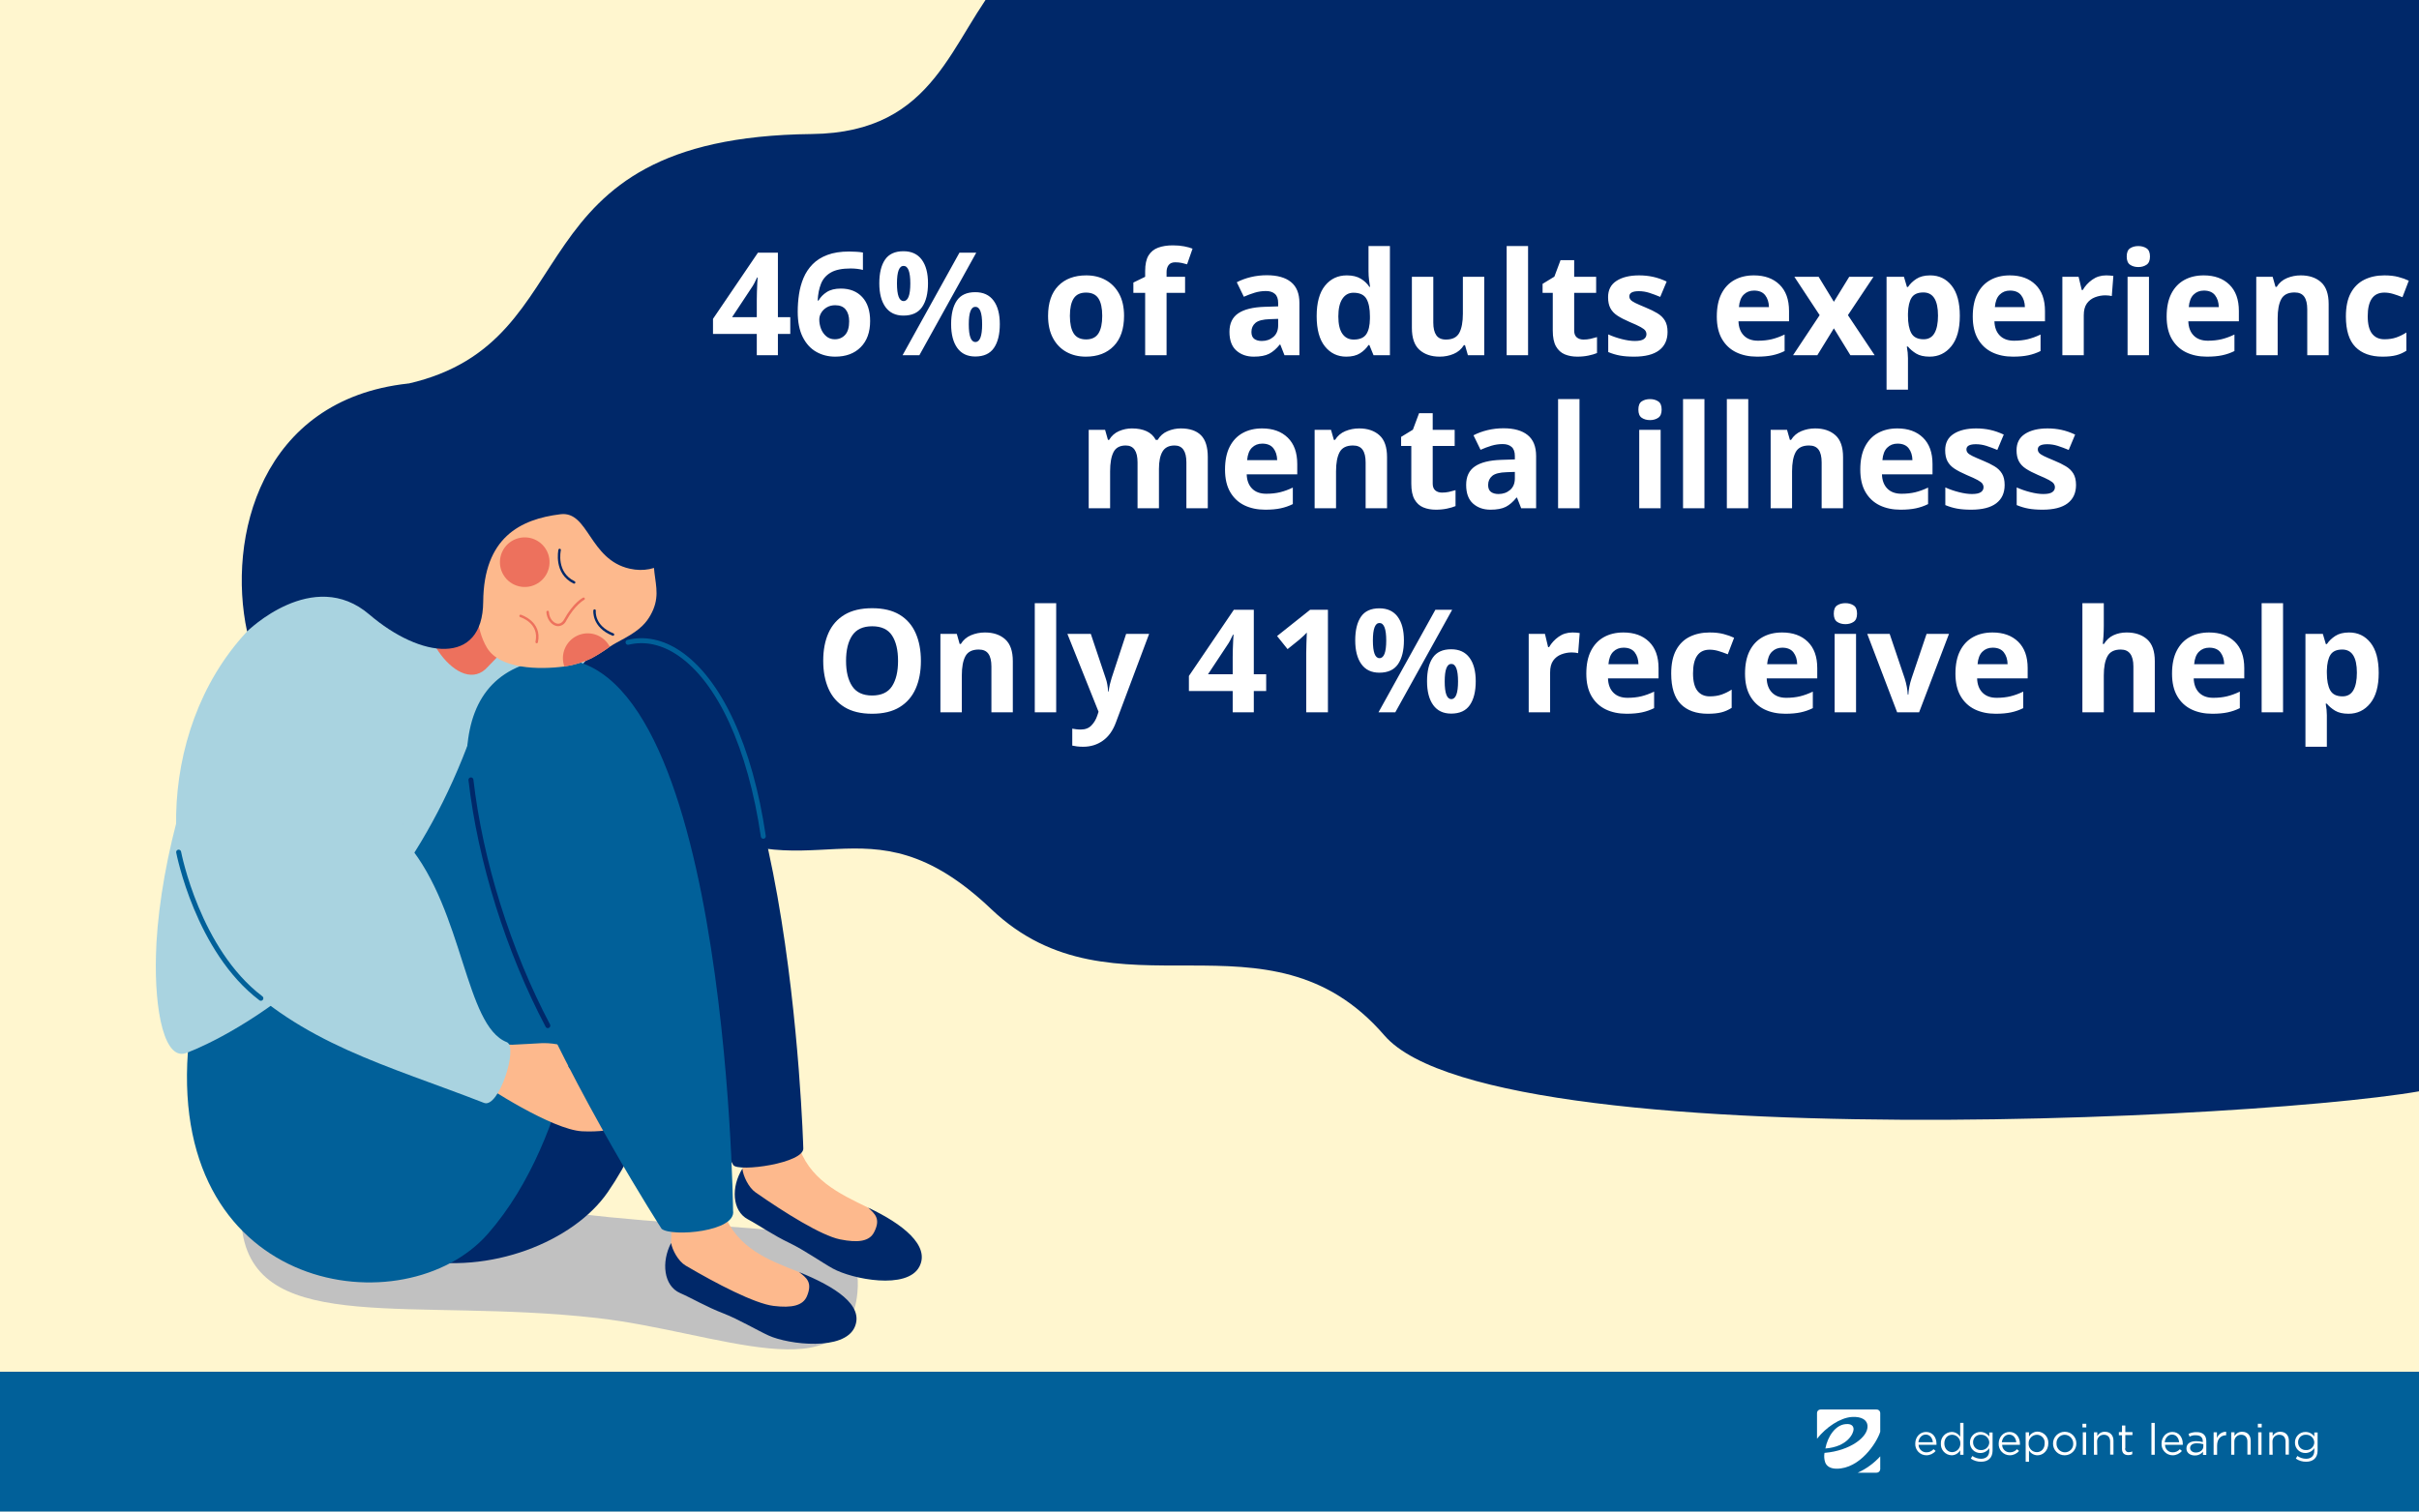
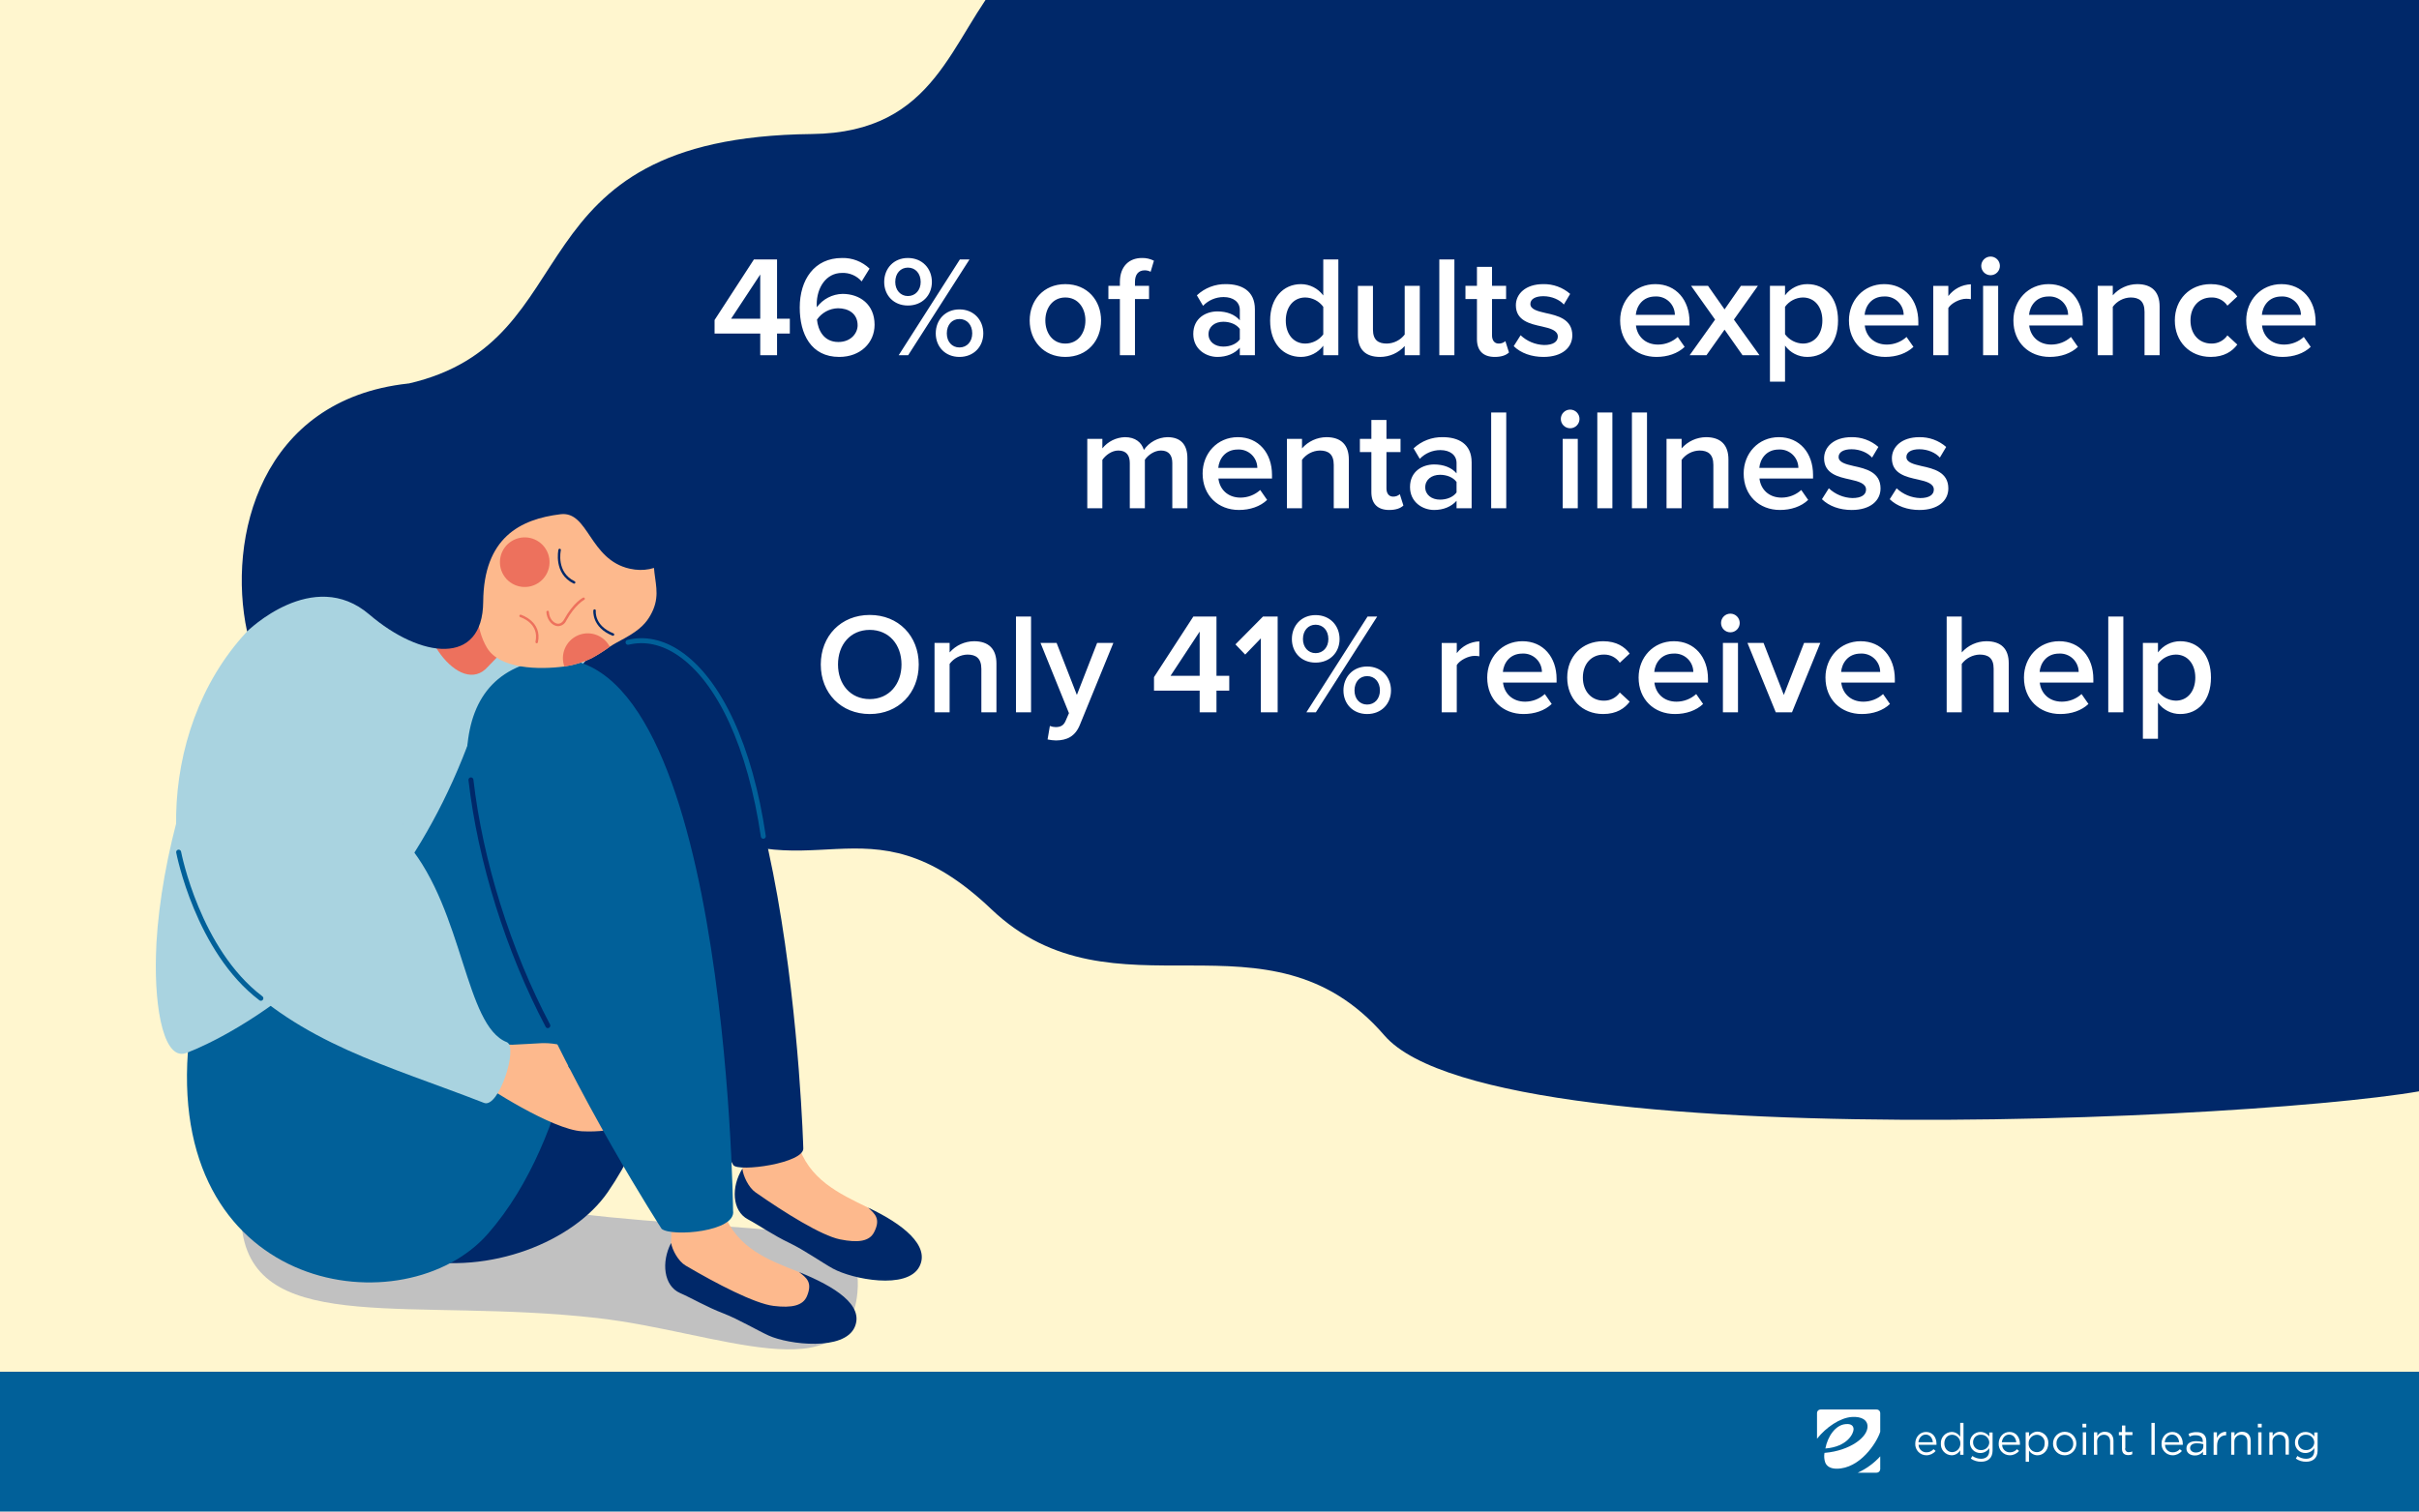
<svg xmlns="http://www.w3.org/2000/svg" width="1280" height="800" viewBox="0 0 1280 800">
  <defs>
    <clipPath id="clip-_2019-09-25-mental-health-training01">
      <rect width="1280" height="800" />
    </clipPath>
  </defs>
  <g id="_2019-09-25-mental-health-training01" data-name="2019-09-25-mental-health-training01" clip-path="url(#clip-_2019-09-25-mental-health-training01)">
    <rect width="1280" height="800" fill="#fff9e1" />
    <g id="Group_419" data-name="Group 419" transform="translate(0 -13)">
      <g id="bg" transform="translate(0)">
        <rect id="bg-2" data-name="bg" width="1280" height="800" transform="translate(0)" fill="#fff6cf" />
      </g>
      <g id="girl" transform="translate(82.44)">
        <path id="Path_231" data-name="Path 231" d="M373.848,300.515C368.63,353.83,300.171,321,236.032,313.782c-96.952-10.912-178.328,9.56-187.5-44.819-9.827-58.229,97.219-18.013,194.312-8.509S377.59,262.286,373.848,300.515Z" transform="translate(-2.608 396.792)" fill="#c1c1c1" />
        <g id="Group_418" data-name="Group 418">
          <g id="Group_385" data-name="Group 385" transform="translate(102.979)">
            <path id="Path_232" data-name="Path 232" d="M313.623,83.941c-161.5,1.752-115.576,109.795-213.587,132.117,0,0-.189,88.733-8.568,147.976L69.532,381.883a129.454,129.454,0,0,0,19.2,13.461c-2.2,92.1,54.413,116.7,54.413,116.7,17.44-1.1,49.323-30.565,88.419-75.8,3.675,2.315,7.469,4.771,11.413,7.405,69.245,46.245,98.68-13.227,165.667,50.539,65.043,61.915,146.363-4.632,208,66.813,60.835,70.515,546.282,40.277,564.949,24.883L1228.943,0H415.449C386.721,32.979,380.295,83.219,313.623,83.941Z" transform="translate(-69.532)" fill="#002869" />
          </g>
          <g id="Group_390" data-name="Group 390" transform="translate(269.54 644.017)">
            <g id="Group_387" data-name="Group 387" transform="translate(2.773)">
              <g id="Group_386" data-name="Group 386">
                <path id="Path_233" data-name="Path 233" d="M161.245,252.455c7.136,18.872,23.941,25.061,39.837,31.3,5.829,2.288,38.059,32.491-9.573,23.016-8.357-1.661-36.76-8.275-49.9-14.344-13.328-6.157-6.251-26.157-8.576-33.923C133.032,258.5,150.749,224.684,161.245,252.455Z" transform="translate(-133.032 -241.506)" fill="#fdb98d" />
              </g>
            </g>
            <g id="Group_389" data-name="Group 389" transform="translate(0 26.85)">
              <g id="Group_388" data-name="Group 388">
                <path id="Path_234" data-name="Path 234" d="M202.816,266.972c19.136,7.739,34.376,17.536,29.507,29.013-5.475,12.912-34.936,9.427-45.6,4.579-5.763-2.621-16.123-8.712-23.824-11.675-9.248-3.56-16.739-8.075-23.013-10.808-8.707-3.792-10.069-16.384-4.771-26.507.629,3.736,3.795,9.664,7.691,11.96,16.365,9.643,36.547,20.109,46.469,21.344s15.653-.24,17.707-5.1C210.136,272.314,206.664,269.951,202.816,266.972Z" transform="translate(-131.992 -251.575)" fill="#002869" />
              </g>
            </g>
          </g>
          <g id="Group_395" data-name="Group 395" transform="translate(306.342 606.096)">
            <g id="Group_392" data-name="Group 392" transform="translate(3.303)">
              <g id="Group_391" data-name="Group 391">
                <path id="Path_235" data-name="Path 235" d="M176.992,239.043c5.645,19.368,21.923,26.843,37.285,34.3,5.635,2.733,35.421,35.349-11.333,22.205-8.2-2.307-36.005-11.107-48.635-18.176-12.811-7.173-4.443-26.621-6.157-34.544C148.152,242.825,168.683,210.539,176.992,239.043Z" transform="translate(-147.032 -227.286)" fill="#fdb98d" />
              </g>
            </g>
            <g id="Group_394" data-name="Group 394" transform="translate(0 25.432)">
              <g id="Group_393" data-name="Group 393">
                <path id="Path_236" data-name="Path 236" d="M216.342,257.444c18.312,8.568,32.912,20.152,27.165,31.219-6.461,12.448-35.563,6.685-45.819,1.024-5.544-3.061-15.4-9.939-22.845-13.491-8.947-4.267-16.064-9.352-22.107-12.563-8.387-4.456-8.957-17.133-2.891-26.811.339,3.773,3.227,9.944,6.931,12.536,15.568,10.883,34.875,22.885,44.672,24.888s15.624.973,18.048-3.709C223.225,263.34,219.947,260.714,216.342,257.444Z" transform="translate(-145.793 -236.823)" fill="#002869" />
              </g>
            </g>
          </g>
          <g id="Group_396" data-name="Group 396" transform="translate(174.464 233.647)">
            <path id="Path_237" data-name="Path 237" d="M96.339,214.592c8.331,84.336,113.739,87.715,119.379-24.453,1.133-22.563,23.629-78.707-46.165-101.96C138.424,77.808,96.339,214.592,96.339,214.592Z" transform="translate(-96.339 -87.618)" fill="#002869" />
          </g>
          <g id="Group_397" data-name="Group 397" transform="translate(0 291.74)">
            <path id="Path_238" data-name="Path 238" d="M261.526,250.99c-19.4,110.643-32.64,237.411-113.144,237.541s-90.2-105.845-100.512-100.9c-12.424,5.96-17.731-22.344-16.864-51.52.064-2.117.128-4.328.256-6.541C36.328,242.526,93.043,90.716,191.6,111.3,270.374,127.748,280.5,142.785,261.526,250.99Z" transform="translate(-30.915 -109.403)" fill="#a9d3e0" />
          </g>
          <g id="Group_398" data-name="Group 398" transform="translate(56.958 357.946)">
            <path id="Path_239" data-name="Path 239" d="M52.274,331.766S184.879,290.91,229.469,149.54c17.979-56.992,48.333,56.219,40.515,157.28-3.456,44.669-14.547,83.064-35.536,113.467C198.325,472.6,56.749,491.7,52.274,331.766Z" transform="translate(-52.274 -134.23)" fill="#002869" />
          </g>
          <g id="Group_399" data-name="Group 399" transform="translate(217.405 352.815)">
            <path id="Path_240" data-name="Path 240" d="M200.6,409.1S41.671,129.413,150.591,132.328c79.648,2.131,87.061,267.7,87.061,267.7C238.661,408.093,203.122,413.008,200.6,409.1Z" transform="translate(-112.442 -132.305)" fill="#002869" />
          </g>
          <g id="Group_400" data-name="Group 400" transform="translate(16.488 389.032)">
            <path id="Path_241" data-name="Path 241" d="M37.573,326.826s109.792-39.571,154.384-180.939c0,0,56.32,1.093,56.411,125.709.008,11.392-6.328,99.056-51.995,151.229C152.794,472.618,28.471,455.263,37.573,326.826Z" transform="translate(-37.098 -145.887)" fill="#016099" />
          </g>
          <g id="Group_401" data-name="Group 401" transform="translate(170.422 561.008)">
            <path id="Path_242" data-name="Path 242" d="M167.983,241.122c5.365-1,14.512-3.392,15.211-5.827,1.136-3.944-18.139,1.669-26.021-.221-5.789-1.387-14.208-6.5-14.44-8.392.859-5.752,18.707-5.576,21.893-9.512,1.92-2.371-3.387-4.008-13.907-1.909-9.544,1.9-13.5-1.077-21.981-.784-3.181.112-9.387.6-15.728.845-5.072.192-13.491-4.944-13.491-4.944l-4.7,23.768c3.837,3.152,39.453,26.181,55.131,26.976,17.616.9,29.525-4.616,31.573-7.312,1.021-1.347-4.437-1.92-7.253-1.651,5.565-1.539,11.376-3.051,12.541-4.733,1.509-2.179-9.029-1.477-17.3-.027,7.755-1.877,17.7-4.075,19.032-6.325C190.89,237.111,175.882,239.983,167.983,241.122Z" transform="translate(-94.823 -210.378)" fill="#fdb98d" />
          </g>
          <g id="Group_402" data-name="Group 402" transform="translate(164.46 361.62)">
            <path id="Path_243" data-name="Path 243" d="M195.778,437.369S15.986,160.006,131.042,136.553c99.3-20.237,102.541,291.139,102.541,291.139C235.474,438.9,201.122,441.761,195.778,437.369Z" transform="translate(-92.587 -135.607)" fill="#016099" />
          </g>
          <g id="Group_403" data-name="Group 403" transform="translate(10.737 306.595)">
            <path id="Path_244" data-name="Path 244" d="M197.911,405.114c-51.584-20.093-96.576-31.272-133.888-69.747-13.693-14.117-25.851-36.6-28.419-65.6-.171-1.507-.275-3.048-.376-4.587C31.119,197.8,70.991,119.034,166.618,114.973l7.227,71.605c15.645,30.677-30.848,64.1-16.093,81.864,29.379,35.4,30.1,95.859,52.173,104.52C216.18,375.416,205.719,408.154,197.911,405.114Z" transform="translate(-34.941 -114.973)" fill="#a9d3e0" />
          </g>
          <g id="Group_410" data-name="Group 410" transform="translate(45.484 215.997)">
            <g id="Group_404" data-name="Group 404" transform="translate(97.147 81.613)">
              <path id="Path_245" data-name="Path 245" d="M139.643,111.6,87.984,141.751c-13.051,13.357,12.592,53.528,28.251,39.411l20.259-20.872Z" transform="translate(-84.402 -111.604)" fill="#ed715d" />
            </g>
            <g id="Group_409" data-name="Group 409">
              <g id="Group_405" data-name="Group 405" transform="translate(124.496 58.648)">
                <path id="Path_246" data-name="Path 246" d="M164.894,183.643a83.63,83.63,0,0,1-9.544,6.037,47.2,47.2,0,0,1-14.488,4.413c-13.467,1.781-34.224,1.389-40.965-9.941-11.912-20.019-3.835-59.237,27.565-72.667,27.4-11.723,79.312-12.224,68.52,4.272-16.747,25.6.115,34.2-9.563,51.211-2.027,3.563-4.917,7.427-13.869,12.3C169.675,180.835,167.136,182.152,164.894,183.643Z" transform="translate(-94.657 -102.992)" fill="#fdb98d" />
              </g>
              <g id="Group_406" data-name="Group 406" transform="translate(136.608 81.418)">
                <path id="Path_247" data-name="Path 247" d="M119.2,135.849a13.129,13.129,0,1,1,4.315-18.059A13.126,13.126,0,0,1,119.2,135.849Z" transform="translate(-99.2 -111.531)" fill="#ed715d" />
              </g>
              <g id="Group_407" data-name="Group 407" transform="translate(169.945 132.212)">
                <path id="Path_248" data-name="Path 248" d="M126.943,143.7a49.172,49.172,0,0,1-14.488,4.413,13.133,13.133,0,0,1,23.563-11.277c.171.28.32.552.469.827A83.63,83.63,0,0,1,126.943,143.7Z" transform="translate(-111.701 -130.578)" fill="#ed715d" />
              </g>
              <g id="Group_408" data-name="Group 408">
                <path id="Path_249" data-name="Path 249" d="M294.629,139.111s-23.373-72.4-96.088-42.125C170.735,108.562,135.967,81,135.967,81c-78.235,8.533-95.805,81.909-85.181,131.224,0,0,34.848-34.552,64.72-8.965,27.184,23.285,59.968,27.424,60.227-6.739.256-33.9,19.555-43.776,40.939-46.352,14.829-1.787,15.176,24.005,36.557,28.819C283.319,185.759,294.629,139.111,294.629,139.111Z" transform="translate(-47.972 -80.999)" fill="#002869" />
              </g>
            </g>
          </g>
          <g id="Group_411" data-name="Group 411" transform="translate(248.539 350.781)">
            <path id="Path_250" data-name="Path 250" d="M197.039,237.693a1.317,1.317,0,0,1-1.3-1.123c-6.869-46.835-22.957-81.856-44.136-96.083-8.453-5.677-17.392-7.579-25.859-5.488a1.313,1.313,0,0,1-.629-2.549c9.2-2.277,18.869-.245,27.952,5.856,21.795,14.643,38.293,50.317,45.272,97.883a1.315,1.315,0,0,1-1.109,1.491A1.544,1.544,0,0,1,197.039,237.693Z" transform="translate(-124.117 -131.543)" fill="#016099" />
          </g>
          <g id="Group_412" data-name="Group 412" transform="translate(165.442 424.447)">
            <path id="Path_251" data-name="Path 251" d="M134.964,291.889a1.314,1.314,0,0,1-1.163-.7c-21-39.821-35.883-87.408-40.837-130.56a1.312,1.312,0,1,1,2.608-.3c4.92,42.837,19.7,90.085,40.552,129.629a1.316,1.316,0,0,1-.549,1.776A1.334,1.334,0,0,1,134.964,291.889Z" transform="translate(-92.956 -159.167)" fill="#002869" />
          </g>
          <g id="Group_413" data-name="Group 413" transform="translate(192.348 338.326)">
            <path id="Path_252" data-name="Path 252" d="M112.236,142.016A.844.844,0,0,1,112.1,142a.657.657,0,0,1-.5-.781c2.139-9.819-7.667-12.933-8.085-13.061a.658.658,0,0,1,.381-1.259c.115.035,11.387,3.587,8.987,14.6A.655.655,0,0,1,112.236,142.016Z" transform="translate(-103.046 -126.872)" fill="#ed715d" />
          </g>
          <g id="Group_414" data-name="Group 414" transform="translate(206.682 329.245)">
            <path id="Path_253" data-name="Path 253" d="M114.672,138.643a4.476,4.476,0,0,1-1-.115c-2.8-.635-5.056-3.8-5.253-7.365a.657.657,0,0,1,.619-.693.641.641,0,0,1,.693.621c.189,3.419,2.323,5.723,4.232,6.157,1.515.349,2.869-.429,3.824-2.171,4.843-8.827,9.819-11.432,10.029-11.539a.655.655,0,0,1,.595,1.168c-.045.027-4.845,2.568-9.472,11A4.945,4.945,0,0,1,114.672,138.643Z" transform="translate(-108.421 -123.467)" fill="#ed715d" />
          </g>
          <g id="Group_415" data-name="Group 415" transform="translate(212.724 303.424)">
            <path id="Path_254" data-name="Path 254" d="M119.331,132.275a.683.683,0,0,1-.285-.064c-10.765-5.2-8.067-17.789-8.037-17.917a.66.66,0,0,1,.784-.493.652.652,0,0,1,.5.781c-.1.477-2.488,11.7,7.328,16.445a.656.656,0,0,1-.285,1.248Z" transform="translate(-110.686 -113.784)" fill="#002869" />
          </g>
          <g id="Group_416" data-name="Group 416" transform="translate(231.5 335.51)">
            <path id="Path_255" data-name="Path 255" d="M128.142,139.794a.71.71,0,0,1-.243-.045c-11.125-4.437-10.157-13.267-10.147-13.355a.644.644,0,0,1,.731-.571.658.658,0,0,1,.573.731c-.04.323-.821,7.928,9.331,11.973a.657.657,0,0,1-.245,1.267Z" transform="translate(-117.727 -125.816)" fill="#002869" />
          </g>
          <g id="Group_417" data-name="Group 417" transform="translate(10.783 462.724)">
            <path id="Path_256" data-name="Path 256" d="M79.778,253.483a1.318,1.318,0,0,1-.792-.267C45.133,227.528,35.08,175.6,34.981,175.075a1.312,1.312,0,1,1,2.579-.483c.1.512,9.979,51.464,43.013,76.531a1.313,1.313,0,0,1-.795,2.36Z" transform="translate(-34.959 -173.522)" fill="#016099" />
          </g>
        </g>
      </g>
    </g>
    <rect id="Rectangle_44" data-name="Rectangle 44" width="1280" height="74" transform="translate(0 726)" fill="#016099" />
    <g id="Group_52" data-name="Group 52" transform="translate(961.462 746)">
      <g id="nav__logo__e_1_">
        <path id="Path_137" data-name="Path 137" d="M23.4,35.564h9.954a1.93,1.93,0,0,0,1.935-1.843V26.9A36.608,36.608,0,0,1,23.4,35.564Z" transform="translate(-1.833 -2.107)" fill="#fff" />
        <path id="Path_138" data-name="Path 138" d="M19.731,10.977C19.639,9.226,18.348,8.12,15.583,8.4,10.146,8.765,6,14.94,4.8,21.3,16.6,20.378,19.823,13.189,19.731,10.977Z" transform="translate(-0.376 -0.654)" fill="#fff" />
        <path id="Path_139" data-name="Path 139" d="M18.341,3.963c5.622-.369,8.2,1.843,8.387,4.608.461,6.083-9.493,13.272-22.581,14.378H3.963a10.209,10.209,0,0,0,.369,5.069c.922,2.4,3.318,3.318,6.083,3.318,12.166,0,21.106-13.456,23.041-19.539V1.843A1.871,1.871,0,0,0,31.521,0H1.843A1.849,1.849,0,0,0,0,1.843V15.484C4.793,9.4,12.166,4.424,18.341,3.963Z" fill="#fff" />
      </g>
      <g id="nav__logo__edgepoint_1_" transform="translate(51.982 7.097)">
        <path id="Path_140" data-name="Path 140" d="M62.3,23.683a4.855,4.855,0,0,0,3.779-1.659l1.106.922a6.365,6.365,0,0,1-4.885,2.3,5.892,5.892,0,0,1-5.9-6.175c0-3.41,2.4-6.175,5.714-6.175,3.5,0,5.53,2.857,5.53,6.267v.553H58.151A4.081,4.081,0,0,0,62.3,23.683Zm3.41-5.346c-.184-2.12-1.475-4.055-3.779-4.055-2.028,0-3.594,1.751-3.871,4.055Z" transform="translate(-56.4 -8.107)" fill="#fff" />
        <path id="Path_141" data-name="Path 141" d="M81.33,24.566v-2.4a5.23,5.23,0,0,1-4.516,2.673A5.856,5.856,0,0,1,71.1,18.668a5.856,5.856,0,0,1,5.714-6.175,5.228,5.228,0,0,1,4.516,2.581V7.7h1.751V24.566Zm-4.24-10.6c-2.3,0-4.147,1.751-4.147,4.608s1.935,4.608,4.147,4.608a4.452,4.452,0,0,0,4.332-4.608A4.452,4.452,0,0,0,77.091,13.967Z" transform="translate(-57.552 -7.7)" fill="#fff" />
        <path id="Path_142" data-name="Path 142" d="M93.7,28.66A9.258,9.258,0,0,1,88.261,27l.829-1.382A8.066,8.066,0,0,0,93.7,27.094c2.581,0,4.332-1.475,4.332-4.24V21.471a5.681,5.681,0,0,1-4.7,2.581,5.427,5.427,0,0,1-5.53-5.53A5.5,5.5,0,0,1,93.33,12.9a5.773,5.773,0,0,1,4.7,2.4v-2.12h1.751v9.77C99.689,26.725,97.293,28.66,93.7,28.66Zm-.092-14.286a3.892,3.892,0,0,0-4.147,4.055,4,4,0,0,0,4.147,4.055A4.176,4.176,0,0,0,98.03,18.43,4.23,4.23,0,0,0,93.606,14.375Z" transform="translate(-58.86 -8.107)" fill="#fff" />
        <path id="Path_143" data-name="Path 143" d="M110.2,23.683a4.855,4.855,0,0,0,3.779-1.659l1.106.922a6.365,6.365,0,0,1-4.885,2.3,5.892,5.892,0,0,1-5.9-6.175c0-3.41,2.4-6.175,5.714-6.175,3.5,0,5.53,2.857,5.53,6.267v.553h-9.4A3.948,3.948,0,0,0,110.2,23.683Zm3.41-5.346c-.184-2.12-1.475-4.055-3.779-4.055-2.028,0-3.594,1.751-3.871,4.055Z" transform="translate(-60.153 -8.107)" fill="#fff" />
        <path id="Path_144" data-name="Path 144" d="M126.067,25.235a5.228,5.228,0,0,1-4.516-2.581v5.991H119.8V13.069h1.751v2.3a5.23,5.23,0,0,1,4.516-2.673,5.856,5.856,0,0,1,5.714,6.175C131.782,22.838,128.924,25.235,126.067,25.235ZM125.7,14.359a4.452,4.452,0,0,0-4.332,4.608,4.34,4.34,0,0,0,4.332,4.608c2.3,0,4.147-1.751,4.147-4.608A4.153,4.153,0,0,0,125.7,14.359Z" transform="translate(-61.367 -8.092)" fill="#fff" />
        <path id="Path_145" data-name="Path 145" d="M141.675,25.242a6.116,6.116,0,0,1-6.175-6.175,6.194,6.194,0,0,1,6.175-6.267,6.116,6.116,0,0,1,6.175,6.175A6.194,6.194,0,0,1,141.675,25.242Zm0-10.876a4.339,4.339,0,0,0-4.332,4.608,4.491,4.491,0,0,0,4.424,4.7,4.412,4.412,0,0,0,4.424-4.608,4.625,4.625,0,0,0-4.516-4.7Z" transform="translate(-62.597 -8.1)" fill="#fff" />
        <path id="Path_146" data-name="Path 146" d="M152.4,10.135V8.2h2.028v1.935Zm.184,14.47V12.716h1.751V24.605Z" transform="translate(-63.921 -7.739)" fill="#fff" />
        <path id="Path_147" data-name="Path 147" d="M160.751,24.966H159V13.076h1.751V15.1a4.43,4.43,0,0,1,4.055-2.3c2.857,0,4.516,1.935,4.516,4.7v7.373h-1.751V17.961c0-2.212-1.2-3.594-3.318-3.594a3.51,3.51,0,0,0-3.594,3.687l.092,6.912Z" transform="translate(-64.438 -8.1)" fill="#fff" />
        <path id="Path_148" data-name="Path 148" d="M176.618,21.274a1.8,1.8,0,0,0,2.028,2.028,3.994,3.994,0,0,0,1.751-.369v1.475a4,4,0,0,1-2.12.461c-1.935,0-3.318-.922-3.318-3.318V14.361H173.3V12.7h1.659V9.2h1.751v3.5h3.779v1.567H176.71v7Z" transform="translate(-65.558 -7.818)" fill="#fff" />
      </g>
      <g id="nav__logo__learning_1_" transform="translate(176.958 7.097)">
        <path id="Path_149" data-name="Path 149" d="M192,24.566V7.7h1.751V24.566Z" transform="translate(-192 -7.7)" fill="#fff" />
        <path id="Path_150" data-name="Path 150" d="M203.7,23.683a4.855,4.855,0,0,0,3.779-1.659l1.106.922a6.365,6.365,0,0,1-4.885,2.3,5.892,5.892,0,0,1-5.9-6.175c0-3.41,2.4-6.175,5.714-6.175,3.5,0,5.53,2.857,5.53,6.267v.553h-9.4a3.948,3.948,0,0,0,4.055,3.963Zm3.41-5.346c-.184-2.12-1.475-4.055-3.779-4.055-2.028,0-3.594,1.751-3.871,4.055Z" transform="translate(-192.454 -8.107)" fill="#fff" />
        <path id="Path_151" data-name="Path 151" d="M213.759,15.4l-.553-1.475A9.105,9.105,0,0,1,217.538,13c3.226,0,5.069,1.659,5.069,4.793v7.281h-1.751V23.323a5.161,5.161,0,0,1-4.332,2.028c-2.212,0-4.424-1.2-4.424-3.687,0-2.581,2.028-3.871,5.069-3.871a13.114,13.114,0,0,1,3.594.461v-.369c0-2.12-1.29-3.226-3.594-3.226a5.9,5.9,0,0,0-3.41.737Zm.276,5.991c0,1.475,1.382,2.4,3.041,2.4,2.212,0,3.963-1.29,3.963-3.226v-1.2a11.937,11.937,0,0,0-3.5-.461c-2.212,0-3.5,1.014-3.5,2.488Z" transform="translate(-193.575 -8.115)" fill="#fff" />
        <path id="Path_152" data-name="Path 152" d="M229.451,24.965H227.7V13.076h1.751v3.041a5.068,5.068,0,0,1,4.885-3.318v1.843h-.092c-2.581,0-4.7,1.843-4.7,5.438v4.885Z" transform="translate(-194.797 -8.099)" fill="#fff" />
        <path id="Path_153" data-name="Path 153" d="M239.551,24.966H237.8V13.076h1.751V15.1a4.43,4.43,0,0,1,4.055-2.3c2.857,0,4.516,1.935,4.516,4.7v7.373h-1.751V17.961c0-2.212-1.2-3.594-3.318-3.594a3.51,3.51,0,0,0-3.594,3.687v6.912Z" transform="translate(-195.588 -8.1)" fill="#fff" />
        <path id="Path_154" data-name="Path 154" d="M253.1,10.135V8.2h2.028v1.935Zm.184,14.47V12.716h1.751V24.605Z" transform="translate(-196.787 -7.739)" fill="#fff" />
        <path id="Path_155" data-name="Path 155" d="M261.451,24.966H259.7V13.076h1.751V15.1a4.43,4.43,0,0,1,4.055-2.3c2.857,0,4.516,1.935,4.516,4.7v7.373h-1.751V17.961c0-2.212-1.2-3.594-3.318-3.594a3.51,3.51,0,0,0-3.594,3.687l.092,6.912Z" transform="translate(-197.304 -8.1)" fill="#fff" />
        <path id="Path_156" data-name="Path 156" d="M280.3,28.66A9.258,9.258,0,0,1,274.861,27l.83-1.382a8.066,8.066,0,0,0,4.608,1.475c2.581,0,4.332-1.475,4.332-4.24V21.471a5.681,5.681,0,0,1-4.7,2.581,5.427,5.427,0,0,1-5.53-5.53,5.5,5.5,0,0,1,5.53-5.622,5.641,5.641,0,0,1,4.7,2.4v-2.12h1.751v9.77c-.092,3.779-2.488,5.714-6.083,5.714Zm-.092-14.286a3.892,3.892,0,0,0-4.147,4.055,4,4,0,0,0,4.147,4.055,4.176,4.176,0,0,0,4.424-4.055A4.23,4.23,0,0,0,280.206,14.375Z" transform="translate(-198.455 -8.107)" fill="#fff" />
      </g>
    </g>
-     <text id="_46_of_adults_experience_mental_illness_Only_41_receive_help" data-name="46% of adults experience   mental illness    Only 41% receive help" transform="translate(802 188)" fill="#fff" font-size="76" font-family="ProximaNova-Semibold, Proxima Nova" font-weight="600">
-       <tspan x="-426.018" y="0">46% of adults experience</tspan>
-       <tspan x="0" y="27" />
-       <tspan x="0" y="54" />
-       <tspan x="-231.838" y="81">mental illness</tspan>
-       <tspan x="0" y="108" />
-       <tspan x="0" y="135" />
-       <tspan x="0" y="162" />
-       <tspan x="-370.804" y="189">Only 41% receive help</tspan>
-     </text>
+     <path id="Path_263" data-name="Path 263" d="M-399.722,0h8.892V-11.476h6.764V-19.3h-6.764V-50.692h-12.236L-423.89-18.62v7.144h24.168Zm0-42.712V-19.3H-415.15Zm20.9,17.48c0,14.06,6,26.144,20.9,26.144,11.324,0,18.7-7.6,18.7-17.024,0-10.792-7.828-16.34-16.948-16.34a17.272,17.272,0,0,0-13.6,7.068,8.728,8.728,0,0,1-.076-1.444c0-8.892,4.94-16.72,13.376-16.72a13.008,13.008,0,0,1,10.412,4.484l4.18-6.764a20.288,20.288,0,0,0-14.592-5.624C-371.146-51.452-378.822-39.9-378.822-25.232Zm30.628,9.424c0,4.1-3.5,8.816-10.184,8.816-7.828,0-10.792-6.384-11.324-11.856a13.888,13.888,0,0,1,11.1-6C-353.058-24.852-348.194-22.04-348.194-15.808Zm14.06-22.952c0,7.068,5.016,12.464,12.54,12.464,7.6,0,12.692-5.4,12.692-12.464,0-7.144-5.092-12.692-12.692-12.692C-329.118-51.452-334.134-45.9-334.134-38.76ZM-326.458,0h5.016l32.452-50.692h-5.092Zm11.628-38.76c0,4.332-2.812,7.448-6.764,7.448-3.876,0-6.688-3.116-6.688-7.448,0-4.56,2.812-7.6,6.688-7.6C-317.642-46.36-314.83-43.32-314.83-38.76Zm7.98,27.208c0,7.068,5.016,12.464,12.54,12.464s12.616-5.4,12.616-12.464c0-7.144-5.092-12.692-12.616-12.692S-306.85-18.7-306.85-11.552Zm19.3,0c0,4.408-2.812,7.448-6.764,7.448S-301-7.144-301-11.552c0-4.56,2.736-7.6,6.688-7.6S-287.546-16.112-287.546-11.552ZM-238.3.912c11.78,0,18.924-8.74,18.924-19.3,0-10.488-7.144-19.228-18.924-19.228-11.628,0-18.848,8.74-18.848,19.228C-257.146-7.828-249.926.912-238.3.912Zm0-7.068c-6.764,0-10.564-5.7-10.564-12.236,0-6.46,3.8-12.16,10.564-12.16,6.84,0,10.64,5.7,10.64,12.16C-227.658-11.856-231.458-6.156-238.3-6.156ZM-209.418,0h7.98V-29.716h7.448v-6.992h-7.448V-38.76c0-4.1,1.976-6.156,5.092-6.156a6.4,6.4,0,0,1,3.192.76l1.748-5.852a13.218,13.218,0,0,0-6.384-1.444c-6.764,0-11.628,4.484-11.628,12.692v2.052h-6.08v6.992h6.08Zm63.46,0h7.98V-24.32c0-9.88-7.144-13.3-15.276-13.3a21.829,21.829,0,0,0-15.428,5.928l3.268,5.548a15.031,15.031,0,0,1,10.868-4.636c5.092,0,8.588,2.584,8.588,6.84v5.472c-2.66-3.116-6.916-4.712-11.856-4.712-6,0-12.768,3.5-12.768,11.932,0,8.132,6.764,12.16,12.768,12.16,4.864,0,9.12-1.748,11.856-4.864Zm0-8.36c-1.824,2.508-5.244,3.8-8.74,3.8-4.484,0-7.828-2.584-7.828-6.536,0-4.028,3.344-6.612,7.828-6.612,3.5,0,6.916,1.292,8.74,3.8ZM-101.8,0h7.98V-50.692h-7.98v19.076a14.726,14.726,0,0,0-11.78-6c-9.5,0-16.34,7.448-16.34,19.3,0,12.084,6.916,19.228,16.34,19.228A14.866,14.866,0,0,0-101.8-5.016Zm0-11.02a11.994,11.994,0,0,1-9.5,4.864c-6.308,0-10.336-5.092-10.336-12.16,0-7.144,4.028-12.236,10.336-12.236a12.06,12.06,0,0,1,9.5,4.94ZM-58.71,0h7.98V-36.708h-7.98v25.764a12.209,12.209,0,0,1-9.424,4.788c-4.484,0-7.372-1.748-7.372-7.448v-23.1h-7.98v25.992c0,7.524,3.876,11.628,11.78,11.628a17.593,17.593,0,0,0,13-5.776Zm18.316,0h7.98V-50.692h-7.98Zm29.336.912c3.724,0,6.08-.988,7.524-2.356l-1.9-6A5.152,5.152,0,0,1-9.006-6.156c-2.28,0-3.5-1.824-3.5-4.332V-29.716h7.448v-6.992H-12.5V-46.74h-7.98v10.032h-6.08v6.992h6.08v21.2C-20.482-2.432-17.214.912-11.058.912Zm10.032-5.7c3.8,3.724,9.5,5.7,15.732,5.7,9.88,0,15.276-4.94,15.276-11.4,0-8.664-7.828-10.488-14.212-11.856-4.332-.988-7.98-1.976-7.98-4.788,0-2.584,2.66-4.1,6.84-4.1,4.56,0,8.664,1.9,10.868,4.408l3.344-5.624A20.985,20.985,0,0,0,14.554-37.62C5.282-37.62.114-32.452.114-26.448c0,8.208,7.524,9.88,13.832,11.248,4.484.988,8.36,2.128,8.36,5.32,0,2.736-2.432,4.484-7.22,4.484A18.947,18.947,0,0,1,2.622-10.564Zm56.316-13.6C55.29-6.764,63.5.912,74.518.912c5.852,0,11.248-1.824,14.9-5.32L85.766-9.652A15.536,15.536,0,0,1,75.354-5.624c-6.916,0-11.1-4.56-11.7-10.108H92v-1.9C92-29.184,84.93-37.62,73.91-37.62,63.042-37.62,55.29-29.032,55.29-18.392ZM73.91-31.084a9.818,9.818,0,0,1,10.336,9.728H63.574C63.954-25.84,67.07-31.084,73.91-31.084ZM120.042,0h8.968L115.482-18.848l12.692-17.86h-8.968l-8.664,12.464L101.8-36.708H92.834l12.692,17.86L92.074,0h8.892l9.576-13.528Zm22.5,13.984V-5.092a14.413,14.413,0,0,0,11.78,6c9.5,0,16.264-7.22,16.264-19.3S163.818-37.62,154.318-37.62a14.647,14.647,0,0,0-11.78,5.928v-5.016h-7.98V13.984ZM162.3-18.392c0,7.144-4.028,12.236-10.336,12.236a12.129,12.129,0,0,1-9.424-4.94V-25.612a11.912,11.912,0,0,1,9.424-4.94C158.27-30.552,162.3-25.46,162.3-18.392Zm14.06,0c0,11.628,8.208,19.3,19.228,19.3,5.852,0,11.248-1.824,14.9-5.32l-3.648-5.244a15.536,15.536,0,0,1-10.412,4.028c-6.916,0-11.1-4.56-11.7-10.108h28.348v-1.9c0-11.552-7.068-19.988-18.088-19.988C184.11-37.62,176.358-29.032,176.358-18.392Zm18.62-12.692a9.818,9.818,0,0,1,10.336,9.728H184.642C185.022-25.84,188.138-31.084,194.978-31.084ZM220.97,0h7.98V-25c1.6-2.584,6.08-4.864,9.424-4.864a11.764,11.764,0,0,1,2.508.228v-7.9a15.676,15.676,0,0,0-11.932,6.232v-5.4h-7.98Zm30.324-42.332a4.93,4.93,0,0,0,4.94-4.94,4.93,4.93,0,0,0-4.94-4.94,4.979,4.979,0,0,0-4.94,4.94A4.979,4.979,0,0,0,251.294-42.332ZM247.342,0h7.98V-36.708h-7.98Zm16.036-18.392c0,11.628,8.208,19.3,19.228,19.3,5.852,0,11.248-1.824,14.9-5.32l-3.648-5.244a15.536,15.536,0,0,1-10.412,4.028c-6.916,0-11.1-4.56-11.7-10.108h28.348v-1.9c0-11.552-7.068-19.988-18.088-19.988C271.13-37.62,263.378-29.032,263.378-18.392ZM282-31.084a9.818,9.818,0,0,1,10.336,9.728H271.662C272.042-25.84,275.158-31.084,282-31.084ZM332.766,0h7.98V-25.84c0-7.524-3.952-11.78-11.856-11.78a17.368,17.368,0,0,0-12.92,5.928v-5.016h-7.98V0h7.98V-25.612a12.084,12.084,0,0,1,9.424-4.94c4.484,0,7.372,1.9,7.372,7.6ZM348.8-18.392c0,11.172,7.828,19.3,19,19.3,7.144,0,11.476-3.04,14.06-6.536l-5.244-4.864a9.979,9.979,0,0,1-8.436,4.332c-6.688,0-11.1-5.092-11.1-12.236s4.408-12.16,11.1-12.16a9.8,9.8,0,0,1,8.436,4.332l5.244-4.864c-2.584-3.5-6.916-6.536-14.06-6.536C356.63-37.62,348.8-29.488,348.8-18.392Zm37.772,0c0,11.628,8.208,19.3,19.228,19.3,5.852,0,11.248-1.824,14.9-5.32L417.05-9.652a15.536,15.536,0,0,1-10.412,4.028c-6.916,0-11.1-4.56-11.7-10.108h28.348v-1.9c0-11.552-7.068-19.988-18.088-19.988C394.326-37.62,386.574-29.032,386.574-18.392Zm18.62-12.692a9.818,9.818,0,0,1,10.336,9.728H394.858C395.238-25.84,398.354-31.084,405.194-31.084ZM-181.678,81h7.98V54.476c0-7.448-3.8-11.1-10.564-11.1a15.568,15.568,0,0,0-12.464,6.764c-1.216-4.028-4.56-6.764-10.032-6.764a15.853,15.853,0,0,0-11.932,5.928V44.292h-7.98V81h7.98V55.388c1.672-2.432,4.94-4.94,8.436-4.94,4.332,0,6.08,2.66,6.08,6.612V81h7.98V55.312c1.6-2.356,4.94-4.864,8.512-4.864,4.256,0,6,2.66,6,6.612Zm16.036-18.392c0,11.628,8.208,19.3,19.228,19.3,5.852,0,11.248-1.824,14.9-5.32l-3.648-5.244a15.536,15.536,0,0,1-10.412,4.028c-6.916,0-11.1-4.56-11.7-10.108h28.348v-1.9c0-11.552-7.068-19.988-18.088-19.988C-157.89,43.38-165.642,51.968-165.642,62.608Zm18.62-12.692a9.818,9.818,0,0,1,10.336,9.728h-20.672C-156.978,55.16-153.862,49.916-147.022,49.916ZM-96.254,81h7.98V55.16c0-7.524-3.952-11.78-11.856-11.78a17.368,17.368,0,0,0-12.92,5.928V44.292h-7.98V81h7.98V55.388a12.084,12.084,0,0,1,9.424-4.94c4.484,0,7.372,1.9,7.372,7.6Zm29.336.912c3.724,0,6.08-.988,7.524-2.356l-1.9-6a5.152,5.152,0,0,1-3.572,1.292c-2.28,0-3.5-1.824-3.5-4.332V51.284h7.448V44.292h-7.448V34.26h-7.98V44.292h-6.08v6.992h6.08v21.2C-76.342,78.568-73.074,81.912-66.918,81.912ZM-31.274,81h7.98V56.68c0-9.88-7.144-13.3-15.276-13.3A21.829,21.829,0,0,0-54,49.308l3.268,5.548A15.031,15.031,0,0,1-39.862,50.22c5.092,0,8.588,2.584,8.588,6.84v5.472c-2.66-3.116-6.916-4.712-11.856-4.712-6,0-12.768,3.5-12.768,11.932,0,8.132,6.764,12.16,12.768,12.16,4.864,0,9.12-1.748,11.856-4.864Zm0-8.36c-1.824,2.508-5.244,3.8-8.74,3.8-4.484,0-7.828-2.584-7.828-6.536,0-4.028,3.344-6.612,7.828-6.612,3.5,0,6.916,1.292,8.74,3.8ZM-12.958,81h7.98V30.308h-7.98Zm41.8-42.332a4.94,4.94,0,1,0-4.94-4.94A4.93,4.93,0,0,0,28.842,38.668ZM24.89,81h7.98V44.292H24.89Zm18.316,0h7.98V30.308h-7.98Zm18.316,0H69.5V30.308h-7.98Zm43.092,0h7.98V55.16c0-7.524-3.952-11.78-11.856-11.78a17.368,17.368,0,0,0-12.92,5.928V44.292h-7.98V81h7.98V55.388a12.084,12.084,0,0,1,9.424-4.94c4.484,0,7.372,1.9,7.372,7.6ZM120.65,62.608c0,11.628,8.208,19.3,19.228,19.3,5.852,0,11.248-1.824,14.9-5.32l-3.648-5.244a15.536,15.536,0,0,1-10.412,4.028c-6.916,0-11.1-4.56-11.7-10.108h28.348v-1.9c0-11.552-7.068-19.988-18.088-19.988C128.4,43.38,120.65,51.968,120.65,62.608Zm18.62-12.692a9.818,9.818,0,0,1,10.336,9.728H128.934C129.314,55.16,132.43,49.916,139.27,49.916Zm22.8,26.3c3.8,3.724,9.5,5.7,15.732,5.7,9.88,0,15.276-4.94,15.276-11.4,0-8.664-7.828-10.488-14.212-11.856-4.332-.988-7.98-1.976-7.98-4.788,0-2.584,2.66-4.1,6.84-4.1,4.56,0,8.664,1.9,10.868,4.408l3.344-5.624A20.985,20.985,0,0,0,177.65,43.38c-9.272,0-14.44,5.168-14.44,11.172,0,8.208,7.524,9.88,13.832,11.248,4.484.988,8.36,2.128,8.36,5.32,0,2.736-2.432,4.484-7.22,4.484a18.947,18.947,0,0,1-12.464-5.168Zm35.872,0c3.8,3.724,9.5,5.7,15.732,5.7,9.88,0,15.276-4.94,15.276-11.4,0-8.664-7.828-10.488-14.212-11.856-4.332-.988-7.98-1.976-7.98-4.788,0-2.584,2.66-4.1,6.84-4.1,4.56,0,8.664,1.9,10.868,4.408l3.344-5.624a20.985,20.985,0,0,0-14.288-5.168c-9.272,0-14.44,5.168-14.44,11.172,0,8.208,7.524,9.88,13.832,11.248,4.484.988,8.36,2.128,8.36,5.32,0,2.736-2.432,4.484-7.22,4.484a18.947,18.947,0,0,1-12.464-5.168Zm-565.63,87.48c0,15.124,10.716,26.22,25.916,26.22s25.916-11.1,25.916-26.22-10.716-26.22-25.916-26.22S-367.688,148.568-367.688,163.692Zm42.712,0c0,10.412-6.612,18.316-16.8,18.316-10.26,0-16.8-7.9-16.8-18.316,0-10.488,6.536-18.316,16.8-18.316C-331.588,145.376-324.976,153.2-324.976,163.692ZM-282.72,189h7.98V163.16c0-7.524-3.952-11.78-11.856-11.78a17.368,17.368,0,0,0-12.92,5.928v-5.016h-7.98V189h7.98V163.388a12.084,12.084,0,0,1,9.424-4.94c4.484,0,7.372,1.9,7.372,7.6Zm18.316,0h7.98V138.308h-7.98Zm17.936,7.22-1.216,7.144a22.569,22.569,0,0,0,4.484.532c5.7-.076,10.108-2.052,12.616-8.284l17.708-43.32h-8.588L-232.18,179.8-242.9,152.292h-8.512l15.048,37.164-1.824,4.18c-1.064,2.432-2.736,3.192-5.244,3.192A8.34,8.34,0,0,1-246.468,196.22ZM-167.2,189h8.892V177.524h6.764V169.7h-6.764V138.308h-12.236l-20.824,32.072v7.144H-167.2Zm0-42.712V169.7h-15.428ZM-134.824,189h8.892V138.308h-7.752l-14.592,14.744,5.168,5.4,8.284-8.588Zm16.416-38.76c0,7.068,5.016,12.464,12.54,12.464,7.6,0,12.692-5.4,12.692-12.464,0-7.144-5.092-12.692-12.692-12.692C-113.392,137.548-118.408,143.1-118.408,150.24Zm7.676,38.76h5.016l32.452-50.692h-5.092ZM-99.1,150.24c0,4.332-2.812,7.448-6.764,7.448-3.876,0-6.688-3.116-6.688-7.448,0-4.56,2.812-7.6,6.688-7.6C-101.916,142.64-99.1,145.68-99.1,150.24Zm7.98,27.208c0,7.068,5.016,12.464,12.54,12.464s12.616-5.4,12.616-12.464c0-7.144-5.092-12.692-12.616-12.692S-91.124,170.3-91.124,177.448Zm19.3,0c0,4.408-2.812,7.448-6.764,7.448s-6.688-3.04-6.688-7.448c0-4.56,2.736-7.6,6.688-7.6S-71.82,172.888-71.82,177.448ZM-39.14,189h7.98V164c1.6-2.584,6.08-4.864,9.424-4.864a11.764,11.764,0,0,1,2.508.228v-7.9a15.676,15.676,0,0,0-11.932,6.232v-5.4h-7.98Zm24.092-18.392c0,11.628,8.208,19.3,19.228,19.3,5.852,0,11.248-1.824,14.9-5.32l-3.648-5.244a15.536,15.536,0,0,1-10.412,4.028c-6.916,0-11.1-4.56-11.7-10.108H21.66v-1.9c0-11.552-7.068-19.988-18.088-19.988C-7.3,151.38-15.048,159.968-15.048,170.608Zm18.62-12.692a9.818,9.818,0,0,1,10.336,9.728H-6.764C-6.384,163.16-3.268,157.916,3.572,157.916Zm23.712,12.692c0,11.172,7.828,19.3,19,19.3,7.144,0,11.476-3.04,14.06-6.536L55.1,178.512a9.979,9.979,0,0,1-8.436,4.332c-6.688,0-11.1-5.092-11.1-12.236s4.408-12.16,11.1-12.16A9.8,9.8,0,0,1,55.1,162.78l5.244-4.864c-2.584-3.5-6.916-6.536-14.06-6.536C35.112,151.38,27.284,159.512,27.284,170.608Zm37.772,0c0,11.628,8.208,19.3,19.228,19.3,5.852,0,11.248-1.824,14.9-5.32l-3.648-5.244a15.536,15.536,0,0,1-10.412,4.028c-6.916,0-11.1-4.56-11.7-10.108h28.348v-1.9c0-11.552-7.068-19.988-18.088-19.988C72.808,151.38,65.056,159.968,65.056,170.608Zm18.62-12.692a9.818,9.818,0,0,1,10.336,9.728H73.34C73.72,163.16,76.836,157.916,83.676,157.916Zm29.944-11.248a4.94,4.94,0,1,0-4.94-4.94A4.93,4.93,0,0,0,113.62,146.668ZM109.668,189h7.98V152.292h-7.98Zm27.968,0h8.588L161.2,152.292h-8.588L141.892,179.8l-10.716-27.512h-8.512Zm26.3-18.392c0,11.628,8.208,19.3,19.228,19.3,5.852,0,11.248-1.824,14.9-5.32l-3.648-5.244A15.536,15.536,0,0,1,184,183.376c-6.916,0-11.1-4.56-11.7-10.108H200.64v-1.9c0-11.552-7.068-19.988-18.088-19.988C171.684,151.38,163.932,159.968,163.932,170.608Zm18.62-12.692a9.818,9.818,0,0,1,10.336,9.728H172.216C172.6,163.16,175.712,157.916,182.552,157.916ZM252.928,189h7.98V163.008c0-7.524-3.952-11.628-11.856-11.628a17.546,17.546,0,0,0-13,5.928v-19h-7.98V189h7.98V163.388a12.334,12.334,0,0,1,9.424-4.94c4.484,0,7.448,1.748,7.448,7.448Zm16.036-18.392c0,11.628,8.208,19.3,19.228,19.3,5.852,0,11.248-1.824,14.9-5.32l-3.648-5.244a15.536,15.536,0,0,1-10.412,4.028c-6.916,0-11.1-4.56-11.7-10.108h28.348v-1.9c0-11.552-7.068-19.988-18.088-19.988C276.716,151.38,268.964,159.968,268.964,170.608Zm18.62-12.692a9.818,9.818,0,0,1,10.336,9.728H277.248C277.628,163.16,280.744,157.916,287.584,157.916ZM313.576,189h7.98V138.308h-7.98Zm26.3,13.984V183.908a14.413,14.413,0,0,0,11.78,6c9.5,0,16.264-7.22,16.264-19.3s-6.764-19.228-16.264-19.228a14.647,14.647,0,0,0-11.78,5.928v-5.016h-7.98v50.692Zm19.76-32.376c0,7.144-4.028,12.236-10.336,12.236a12.129,12.129,0,0,1-9.424-4.94V163.388a11.911,11.911,0,0,1,9.424-4.94C355.6,158.448,359.632,163.54,359.632,170.608Z" transform="translate(802 188)" fill="#fff" />
  </g>
</svg>
